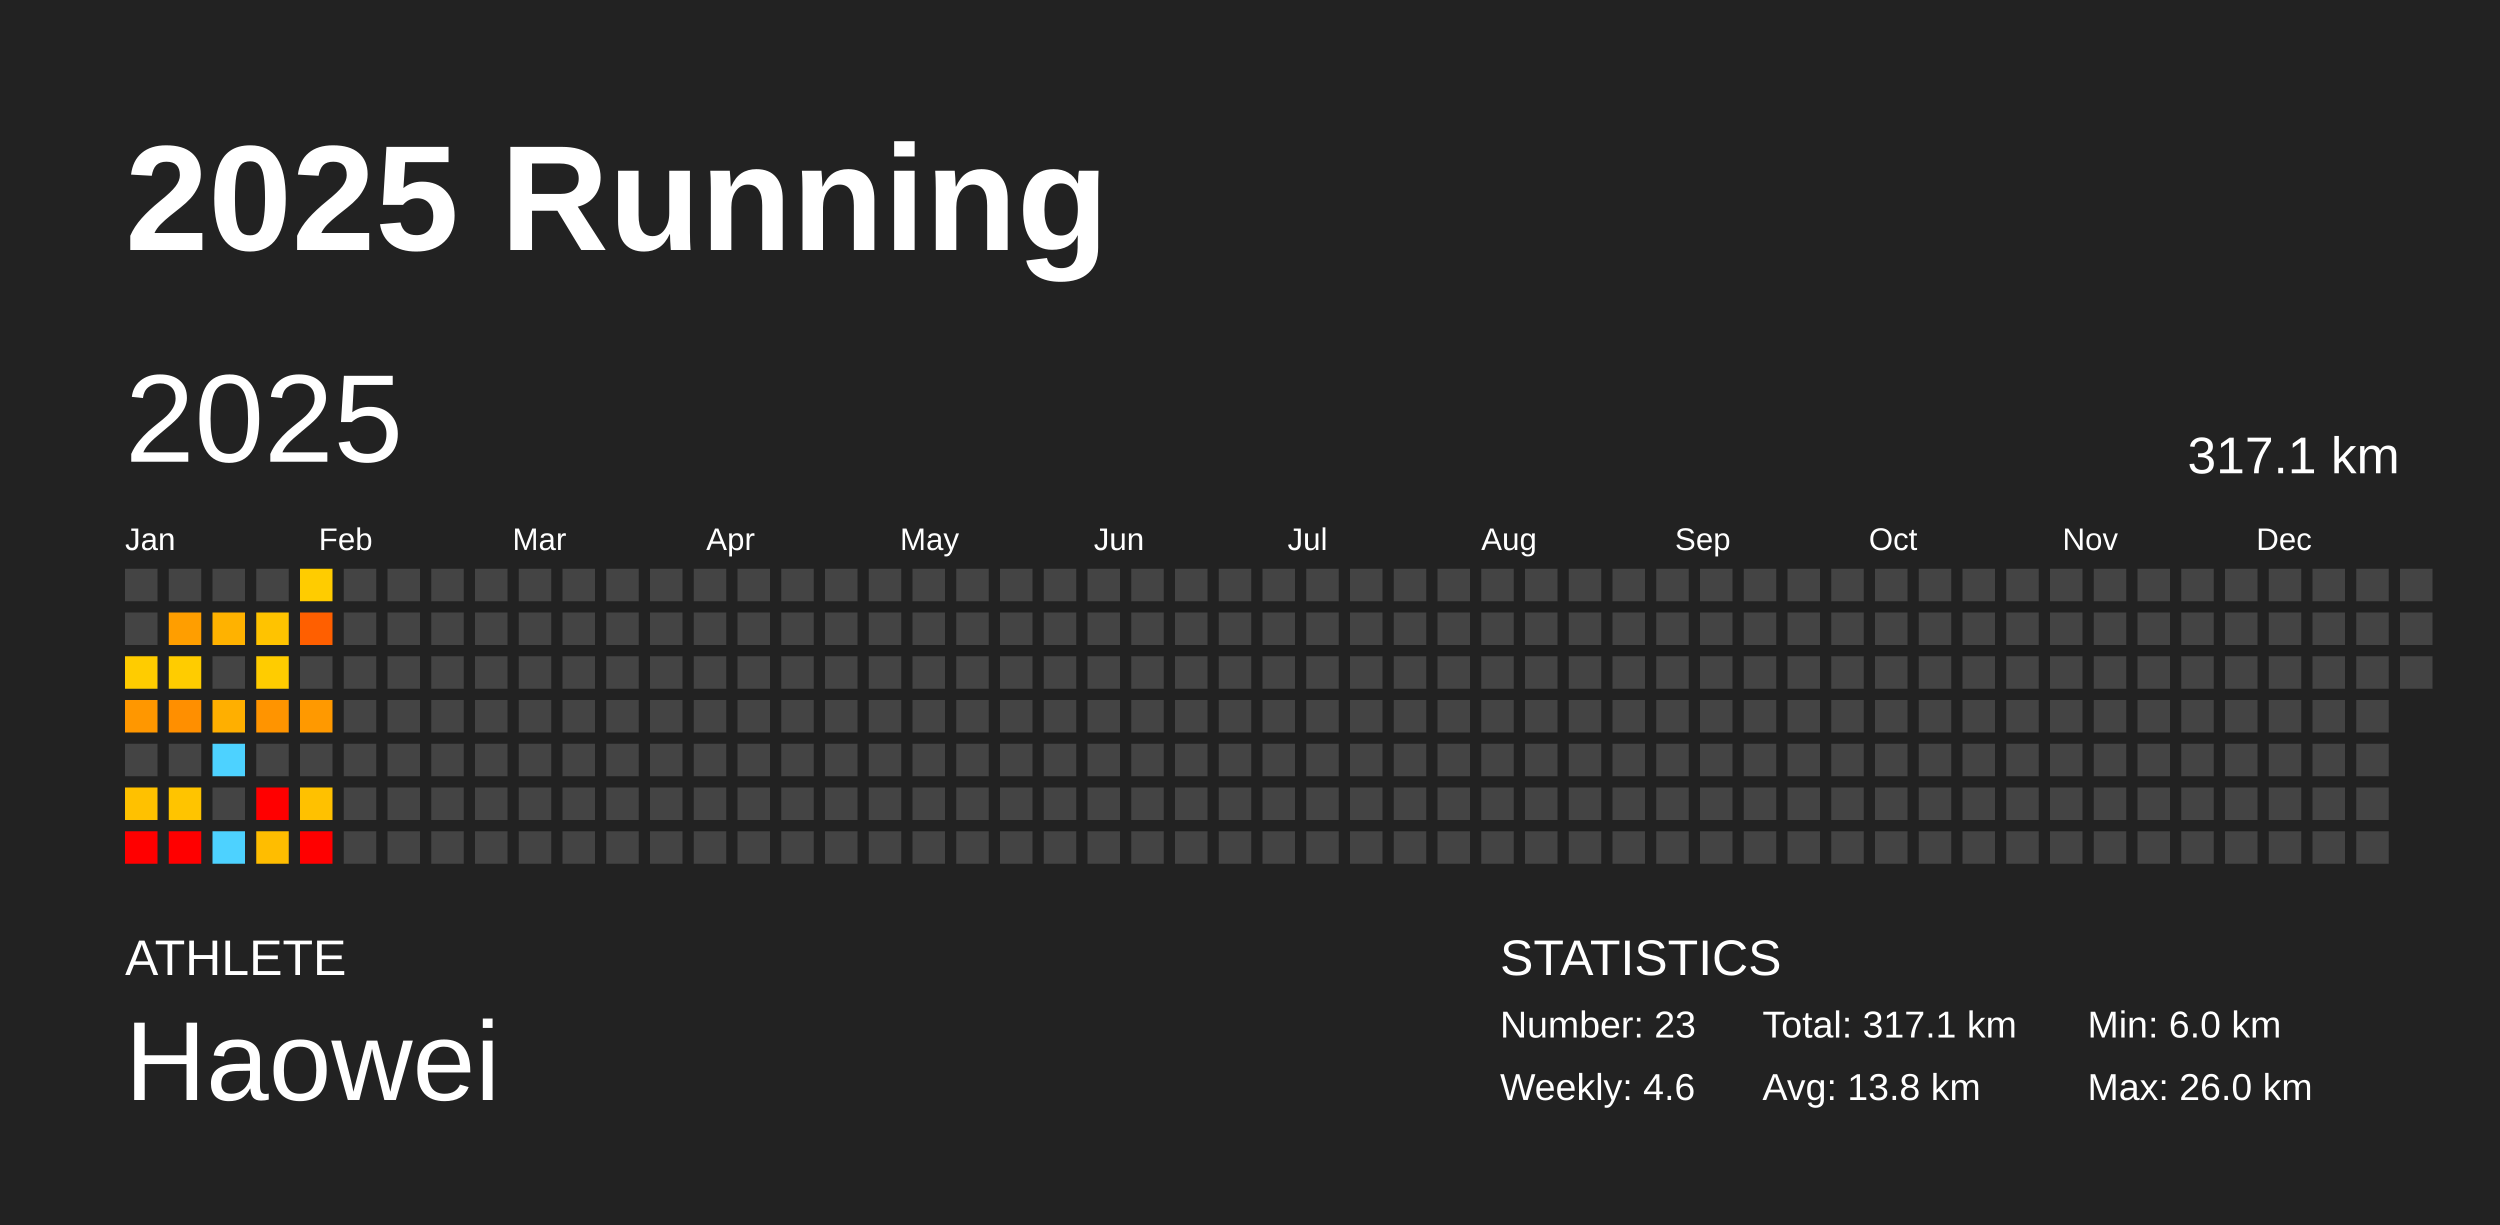
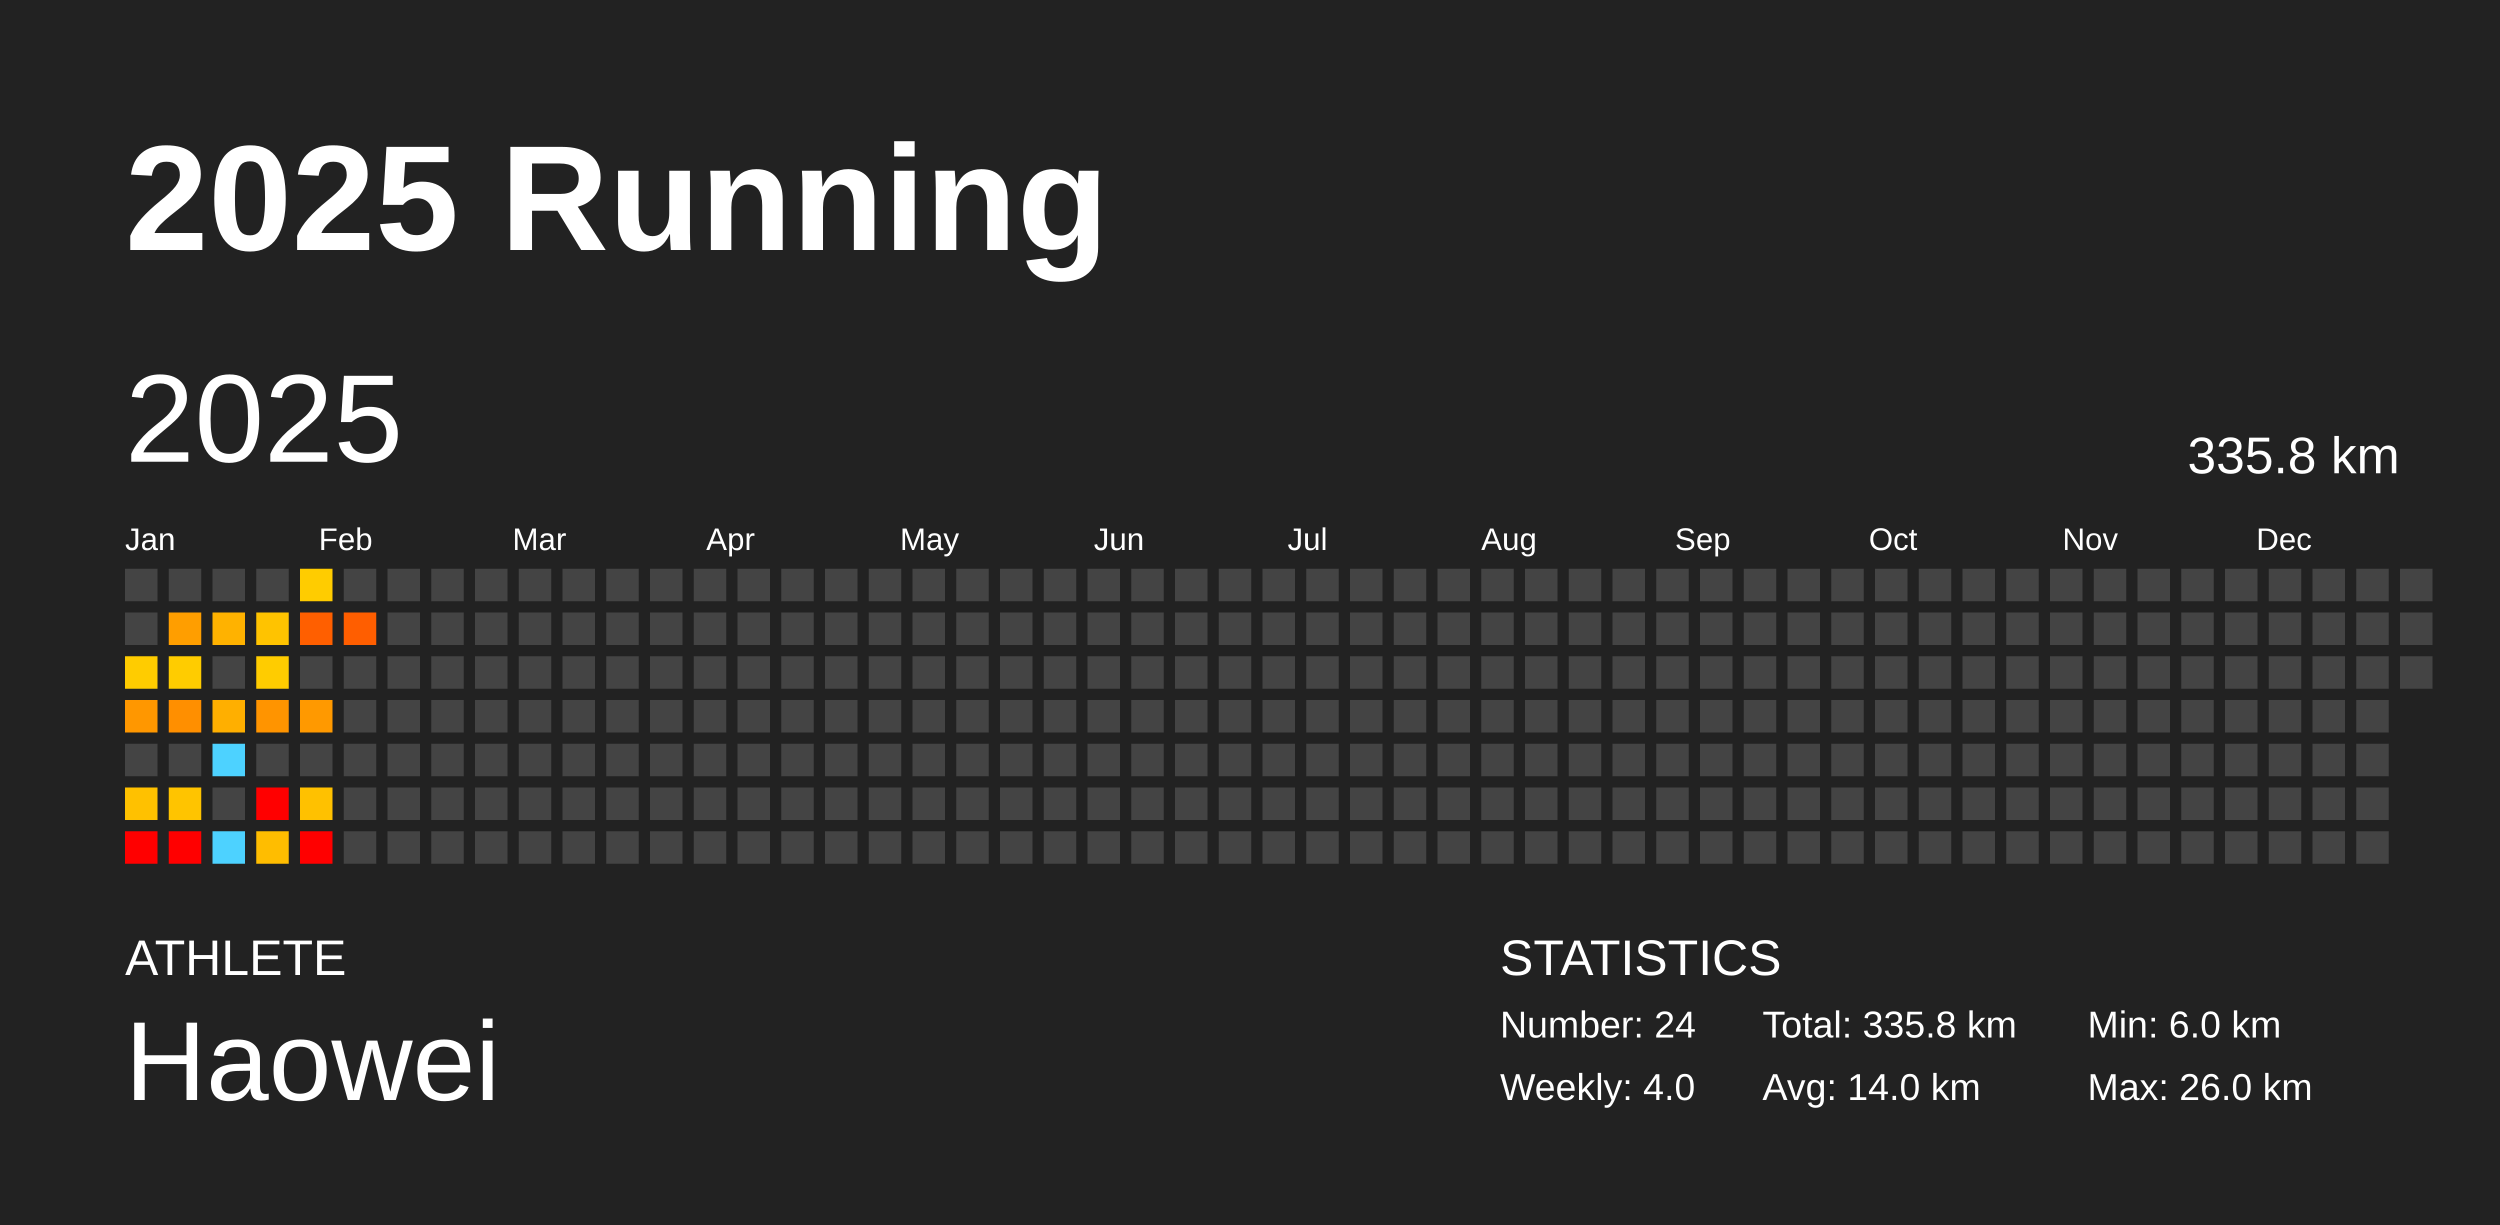
<svg xmlns="http://www.w3.org/2000/svg" baseProfile="full" height="98mm" version="1.1" viewBox="0,0,200,98" width="200mm">
  <defs />
  <rect fill="#222222" height="98" width="200" x="0" y="0" />
  <text fill="#FFFFFF" style="font-size:12px; font-family:Arial; font-weight:bold;" x="10" y="20">2025 Running</text>
  <text fill="#FFFFFF" style="font-size:4px; font-family:Arial" x="10" y="78">ATHLETE</text>
  <text fill="#FFFFFF" style="font-size:9px; font-family:Arial" x="10" y="88">Haowei</text>
  <text fill="#FFFFFF" style="font-size:4px; font-family:Arial" x="120" y="78">STATISTICS</text>
-   <text fill="#FFFFFF" style="font-size:3px; font-family:Arial" x="120" y="83">Number: 23</text>
-   <text fill="#FFFFFF" style="font-size:3px; font-family:Arial" x="120" y="88">Weekly: 4.6</text>
-   <text fill="#FFFFFF" style="font-size:3px; font-family:Arial" x="141" y="83">Total: 317.1 km</text>
-   <text fill="#FFFFFF" style="font-size:3px; font-family:Arial" x="141" y="88">Avg: 13.8 km</text>
+   <text fill="#FFFFFF" style="font-size:3px; font-family:Arial" x="120" y="83">Number: 24</text>
+   <text fill="#FFFFFF" style="font-size:3px; font-family:Arial" x="120" y="88">Weekly: 4.0</text>
+   <text fill="#FFFFFF" style="font-size:3px; font-family:Arial" x="141" y="83">Total: 335.8 km</text>
+   <text fill="#FFFFFF" style="font-size:3px; font-family:Arial" x="141" y="88">Avg: 14.0 km</text>
  <text fill="#FFFFFF" style="font-size:3px; font-family:Arial" x="167" y="83">Min: 6.0 km</text>
  <text fill="#FFFFFF" style="font-size:3px; font-family:Arial" x="167" y="88">Max: 26.0 km</text>
  <text dominant-baseline="hanging" fill="#FFFFFF" style="font-size:10.0px; font-family:Arial;" x="10" y="30">2025</text>
-   <text dominant-baseline="hanging" fill="#FFFFFF" style="font-size:4.125px; font-family:Arial;" x="175" y="35">317.1 km</text>
+   <text dominant-baseline="hanging" fill="#FFFFFF" style="font-size:4.125px; font-family:Arial;" x="175" y="35">335.8 km</text>
  <text fill="#FFFFFF" style="font-size:2.5px; font-family:Arial" x="10.0" y="44">Jan</text>
  <text fill="#FFFFFF" style="font-size:2.5px; font-family:Arial" x="25.5" y="44">Feb</text>
  <text fill="#FFFFFF" style="font-size:2.5px; font-family:Arial" x="41.0" y="44">Mar</text>
  <text fill="#FFFFFF" style="font-size:2.5px; font-family:Arial" x="56.5" y="44">Apr</text>
  <text fill="#FFFFFF" style="font-size:2.5px; font-family:Arial" x="72.0" y="44">May</text>
  <text fill="#FFFFFF" style="font-size:2.5px; font-family:Arial" x="87.5" y="44">Jun</text>
  <text fill="#FFFFFF" style="font-size:2.5px; font-family:Arial" x="103.0" y="44">Jul</text>
  <text fill="#FFFFFF" style="font-size:2.5px; font-family:Arial" x="118.5" y="44">Aug</text>
  <text fill="#FFFFFF" style="font-size:2.5px; font-family:Arial" x="134.0" y="44">Sep</text>
  <text fill="#FFFFFF" style="font-size:2.5px; font-family:Arial" x="149.5" y="44">Oct</text>
  <text fill="#FFFFFF" style="font-size:2.5px; font-family:Arial" x="165.0" y="44">Nov</text>
  <text fill="#FFFFFF" style="font-size:2.5px; font-family:Arial" x="180.5" y="44">Dec</text>
  <rect fill="#444444" height="2.6" width="2.6" x="10.0" y="45.5" />
  <rect fill="#444444" height="2.6" width="2.6" x="10.0" y="49.0" />
  <rect fill="#ffcc00" height="2.6" width="2.6" x="10.0" y="52.5" />
  <rect fill="#ff9700" height="2.6" width="2.6" x="10.0" y="56.0" />
  <rect fill="#444444" height="2.6" width="2.6" x="10.0" y="59.5" />
  <rect fill="#ffc100" height="2.6" width="2.6" x="10.0" y="63.0" />
  <rect fill="red" height="2.6" width="2.6" x="10.0" y="66.5" />
  <rect fill="#444444" height="2.6" width="2.6" x="13.5" y="45.5" />
  <rect fill="#ff9e00" height="2.6" width="2.6" x="13.5" y="49.0" />
  <rect fill="#ffcc00" height="2.6" width="2.6" x="13.5" y="52.5" />
  <rect fill="#ff8f00" height="2.6" width="2.6" x="13.5" y="56.0" />
  <rect fill="#444444" height="2.6" width="2.6" x="13.5" y="59.5" />
  <rect fill="#ffc400" height="2.6" width="2.6" x="13.5" y="63.0" />
  <rect fill="red" height="2.6" width="2.6" x="13.5" y="66.5" />
  <rect fill="#444444" height="2.6" width="2.6" x="17.0" y="45.5" />
  <rect fill="#ffb200" height="2.6" width="2.6" x="17.0" y="49.0" />
  <rect fill="#444444" height="2.6" width="2.6" x="17.0" y="52.5" />
  <rect fill="#ffaf00" height="2.6" width="2.6" x="17.0" y="56.0" />
  <rect fill="#4dd2ff" height="2.6" width="2.6" x="17.0" y="59.5" />
  <rect fill="#444444" height="2.6" width="2.6" x="17.0" y="63.0" />
  <rect fill="#4dd2ff" height="2.6" width="2.6" x="17.0" y="66.5" />
  <rect fill="#444444" height="2.6" width="2.6" x="20.5" y="45.5" />
  <rect fill="#ffc300" height="2.6" width="2.6" x="20.5" y="49.0" />
  <rect fill="#ffcc00" height="2.6" width="2.6" x="20.5" y="52.5" />
  <rect fill="#ff9400" height="2.6" width="2.6" x="20.5" y="56.0" />
  <rect fill="#444444" height="2.6" width="2.6" x="20.5" y="59.5" />
  <rect fill="red" height="2.6" width="2.6" x="20.5" y="63.0" />
  <rect fill="#ffbd00" height="2.6" width="2.6" x="20.5" y="66.5" />
  <rect fill="#ffcc00" height="2.6" width="2.6" x="24.0" y="45.5" />
  <rect fill="#ff5f00" height="2.6" width="2.6" x="24.0" y="49.0" />
  <rect fill="#444444" height="2.6" width="2.6" x="24.0" y="52.5" />
  <rect fill="#ff9900" height="2.6" width="2.6" x="24.0" y="56.0" />
  <rect fill="#444444" height="2.6" width="2.6" x="24.0" y="59.5" />
  <rect fill="#ffc100" height="2.6" width="2.6" x="24.0" y="63.0" />
  <rect fill="red" height="2.6" width="2.6" x="24.0" y="66.5" />
  <rect fill="#444444" height="2.6" width="2.6" x="27.5" y="45.5" />
-   <rect fill="#444444" height="2.6" width="2.6" x="27.5" y="49.0" />
+   <rect fill="#ff5e00" height="2.6" width="2.6" x="27.5" y="49.0" />
  <rect fill="#444444" height="2.6" width="2.6" x="27.5" y="52.5" />
  <rect fill="#444444" height="2.6" width="2.6" x="27.5" y="56.0" />
  <rect fill="#444444" height="2.6" width="2.6" x="27.5" y="59.5" />
  <rect fill="#444444" height="2.6" width="2.6" x="27.5" y="63.0" />
  <rect fill="#444444" height="2.6" width="2.6" x="27.5" y="66.5" />
  <rect fill="#444444" height="2.6" width="2.6" x="31.0" y="45.5" />
  <rect fill="#444444" height="2.6" width="2.6" x="31.0" y="49.0" />
  <rect fill="#444444" height="2.6" width="2.6" x="31.0" y="52.5" />
  <rect fill="#444444" height="2.6" width="2.6" x="31.0" y="56.0" />
  <rect fill="#444444" height="2.6" width="2.6" x="31.0" y="59.5" />
  <rect fill="#444444" height="2.6" width="2.6" x="31.0" y="63.0" />
  <rect fill="#444444" height="2.6" width="2.6" x="31.0" y="66.5" />
  <rect fill="#444444" height="2.6" width="2.6" x="34.5" y="45.5" />
  <rect fill="#444444" height="2.6" width="2.6" x="34.5" y="49.0" />
  <rect fill="#444444" height="2.6" width="2.6" x="34.5" y="52.5" />
  <rect fill="#444444" height="2.6" width="2.6" x="34.5" y="56.0" />
  <rect fill="#444444" height="2.6" width="2.6" x="34.5" y="59.5" />
  <rect fill="#444444" height="2.6" width="2.6" x="34.5" y="63.0" />
  <rect fill="#444444" height="2.6" width="2.6" x="34.5" y="66.5" />
  <rect fill="#444444" height="2.6" width="2.6" x="38.0" y="45.5" />
  <rect fill="#444444" height="2.6" width="2.6" x="38.0" y="49.0" />
  <rect fill="#444444" height="2.6" width="2.6" x="38.0" y="52.5" />
  <rect fill="#444444" height="2.6" width="2.6" x="38.0" y="56.0" />
  <rect fill="#444444" height="2.6" width="2.6" x="38.0" y="59.5" />
  <rect fill="#444444" height="2.6" width="2.6" x="38.0" y="63.0" />
  <rect fill="#444444" height="2.6" width="2.6" x="38.0" y="66.5" />
  <rect fill="#444444" height="2.6" width="2.6" x="41.5" y="45.5" />
  <rect fill="#444444" height="2.6" width="2.6" x="41.5" y="49.0" />
  <rect fill="#444444" height="2.6" width="2.6" x="41.5" y="52.5" />
  <rect fill="#444444" height="2.6" width="2.6" x="41.5" y="56.0" />
  <rect fill="#444444" height="2.6" width="2.6" x="41.5" y="59.5" />
  <rect fill="#444444" height="2.6" width="2.6" x="41.5" y="63.0" />
  <rect fill="#444444" height="2.6" width="2.6" x="41.5" y="66.5" />
  <rect fill="#444444" height="2.6" width="2.6" x="45.0" y="45.5" />
  <rect fill="#444444" height="2.6" width="2.6" x="45.0" y="49.0" />
  <rect fill="#444444" height="2.6" width="2.6" x="45.0" y="52.5" />
  <rect fill="#444444" height="2.6" width="2.6" x="45.0" y="56.0" />
  <rect fill="#444444" height="2.6" width="2.6" x="45.0" y="59.5" />
  <rect fill="#444444" height="2.6" width="2.6" x="45.0" y="63.0" />
  <rect fill="#444444" height="2.6" width="2.6" x="45.0" y="66.5" />
  <rect fill="#444444" height="2.6" width="2.6" x="48.5" y="45.5" />
  <rect fill="#444444" height="2.6" width="2.6" x="48.5" y="49.0" />
  <rect fill="#444444" height="2.6" width="2.6" x="48.5" y="52.5" />
  <rect fill="#444444" height="2.6" width="2.6" x="48.5" y="56.0" />
  <rect fill="#444444" height="2.6" width="2.6" x="48.5" y="59.5" />
  <rect fill="#444444" height="2.6" width="2.6" x="48.5" y="63.0" />
  <rect fill="#444444" height="2.6" width="2.6" x="48.5" y="66.5" />
  <rect fill="#444444" height="2.6" width="2.6" x="52.0" y="45.5" />
  <rect fill="#444444" height="2.6" width="2.6" x="52.0" y="49.0" />
  <rect fill="#444444" height="2.6" width="2.6" x="52.0" y="52.5" />
  <rect fill="#444444" height="2.6" width="2.6" x="52.0" y="56.0" />
  <rect fill="#444444" height="2.6" width="2.6" x="52.0" y="59.5" />
  <rect fill="#444444" height="2.6" width="2.6" x="52.0" y="63.0" />
  <rect fill="#444444" height="2.6" width="2.6" x="52.0" y="66.5" />
  <rect fill="#444444" height="2.6" width="2.6" x="55.5" y="45.5" />
  <rect fill="#444444" height="2.6" width="2.6" x="55.5" y="49.0" />
  <rect fill="#444444" height="2.6" width="2.6" x="55.5" y="52.5" />
  <rect fill="#444444" height="2.6" width="2.6" x="55.5" y="56.0" />
  <rect fill="#444444" height="2.6" width="2.6" x="55.5" y="59.5" />
  <rect fill="#444444" height="2.6" width="2.6" x="55.5" y="63.0" />
  <rect fill="#444444" height="2.6" width="2.6" x="55.5" y="66.5" />
  <rect fill="#444444" height="2.6" width="2.6" x="59.0" y="45.5" />
  <rect fill="#444444" height="2.6" width="2.6" x="59.0" y="49.0" />
  <rect fill="#444444" height="2.6" width="2.6" x="59.0" y="52.5" />
  <rect fill="#444444" height="2.6" width="2.6" x="59.0" y="56.0" />
  <rect fill="#444444" height="2.6" width="2.6" x="59.0" y="59.5" />
  <rect fill="#444444" height="2.6" width="2.6" x="59.0" y="63.0" />
  <rect fill="#444444" height="2.6" width="2.6" x="59.0" y="66.5" />
  <rect fill="#444444" height="2.6" width="2.6" x="62.5" y="45.5" />
  <rect fill="#444444" height="2.6" width="2.6" x="62.5" y="49.0" />
  <rect fill="#444444" height="2.6" width="2.6" x="62.5" y="52.5" />
  <rect fill="#444444" height="2.6" width="2.6" x="62.5" y="56.0" />
  <rect fill="#444444" height="2.6" width="2.6" x="62.5" y="59.5" />
  <rect fill="#444444" height="2.6" width="2.6" x="62.5" y="63.0" />
  <rect fill="#444444" height="2.6" width="2.6" x="62.5" y="66.5" />
  <rect fill="#444444" height="2.6" width="2.6" x="66.0" y="45.5" />
  <rect fill="#444444" height="2.6" width="2.6" x="66.0" y="49.0" />
  <rect fill="#444444" height="2.6" width="2.6" x="66.0" y="52.5" />
  <rect fill="#444444" height="2.6" width="2.6" x="66.0" y="56.0" />
  <rect fill="#444444" height="2.6" width="2.6" x="66.0" y="59.5" />
  <rect fill="#444444" height="2.6" width="2.6" x="66.0" y="63.0" />
  <rect fill="#444444" height="2.6" width="2.6" x="66.0" y="66.5" />
  <rect fill="#444444" height="2.6" width="2.6" x="69.5" y="45.5" />
  <rect fill="#444444" height="2.6" width="2.6" x="69.5" y="49.0" />
  <rect fill="#444444" height="2.6" width="2.6" x="69.5" y="52.5" />
  <rect fill="#444444" height="2.6" width="2.6" x="69.5" y="56.0" />
  <rect fill="#444444" height="2.6" width="2.6" x="69.5" y="59.5" />
  <rect fill="#444444" height="2.6" width="2.6" x="69.5" y="63.0" />
  <rect fill="#444444" height="2.6" width="2.6" x="69.5" y="66.5" />
  <rect fill="#444444" height="2.6" width="2.6" x="73.0" y="45.5" />
  <rect fill="#444444" height="2.6" width="2.6" x="73.0" y="49.0" />
  <rect fill="#444444" height="2.6" width="2.6" x="73.0" y="52.5" />
  <rect fill="#444444" height="2.6" width="2.6" x="73.0" y="56.0" />
  <rect fill="#444444" height="2.6" width="2.6" x="73.0" y="59.5" />
  <rect fill="#444444" height="2.6" width="2.6" x="73.0" y="63.0" />
  <rect fill="#444444" height="2.6" width="2.6" x="73.0" y="66.5" />
  <rect fill="#444444" height="2.6" width="2.6" x="76.5" y="45.5" />
  <rect fill="#444444" height="2.6" width="2.6" x="76.5" y="49.0" />
  <rect fill="#444444" height="2.6" width="2.6" x="76.5" y="52.5" />
  <rect fill="#444444" height="2.6" width="2.6" x="76.5" y="56.0" />
  <rect fill="#444444" height="2.6" width="2.6" x="76.5" y="59.5" />
  <rect fill="#444444" height="2.6" width="2.6" x="76.5" y="63.0" />
  <rect fill="#444444" height="2.6" width="2.6" x="76.5" y="66.5" />
  <rect fill="#444444" height="2.6" width="2.6" x="80.0" y="45.5" />
  <rect fill="#444444" height="2.6" width="2.6" x="80.0" y="49.0" />
  <rect fill="#444444" height="2.6" width="2.6" x="80.0" y="52.5" />
  <rect fill="#444444" height="2.6" width="2.6" x="80.0" y="56.0" />
  <rect fill="#444444" height="2.6" width="2.6" x="80.0" y="59.5" />
  <rect fill="#444444" height="2.6" width="2.6" x="80.0" y="63.0" />
  <rect fill="#444444" height="2.6" width="2.6" x="80.0" y="66.5" />
  <rect fill="#444444" height="2.6" width="2.6" x="83.5" y="45.5" />
  <rect fill="#444444" height="2.6" width="2.6" x="83.5" y="49.0" />
  <rect fill="#444444" height="2.6" width="2.6" x="83.5" y="52.5" />
  <rect fill="#444444" height="2.6" width="2.6" x="83.5" y="56.0" />
  <rect fill="#444444" height="2.6" width="2.6" x="83.5" y="59.5" />
  <rect fill="#444444" height="2.6" width="2.6" x="83.5" y="63.0" />
  <rect fill="#444444" height="2.6" width="2.6" x="83.5" y="66.5" />
  <rect fill="#444444" height="2.6" width="2.6" x="87.0" y="45.5" />
  <rect fill="#444444" height="2.6" width="2.6" x="87.0" y="49.0" />
  <rect fill="#444444" height="2.6" width="2.6" x="87.0" y="52.5" />
  <rect fill="#444444" height="2.6" width="2.6" x="87.0" y="56.0" />
  <rect fill="#444444" height="2.6" width="2.6" x="87.0" y="59.5" />
  <rect fill="#444444" height="2.6" width="2.6" x="87.0" y="63.0" />
  <rect fill="#444444" height="2.6" width="2.6" x="87.0" y="66.5" />
  <rect fill="#444444" height="2.6" width="2.6" x="90.5" y="45.5" />
  <rect fill="#444444" height="2.6" width="2.6" x="90.5" y="49.0" />
  <rect fill="#444444" height="2.6" width="2.6" x="90.5" y="52.5" />
  <rect fill="#444444" height="2.6" width="2.6" x="90.5" y="56.0" />
  <rect fill="#444444" height="2.6" width="2.6" x="90.5" y="59.5" />
  <rect fill="#444444" height="2.6" width="2.6" x="90.5" y="63.0" />
  <rect fill="#444444" height="2.6" width="2.6" x="90.5" y="66.5" />
  <rect fill="#444444" height="2.6" width="2.6" x="94.0" y="45.5" />
  <rect fill="#444444" height="2.6" width="2.6" x="94.0" y="49.0" />
  <rect fill="#444444" height="2.6" width="2.6" x="94.0" y="52.5" />
  <rect fill="#444444" height="2.6" width="2.6" x="94.0" y="56.0" />
  <rect fill="#444444" height="2.6" width="2.6" x="94.0" y="59.5" />
  <rect fill="#444444" height="2.6" width="2.6" x="94.0" y="63.0" />
  <rect fill="#444444" height="2.6" width="2.6" x="94.0" y="66.5" />
  <rect fill="#444444" height="2.6" width="2.6" x="97.5" y="45.5" />
  <rect fill="#444444" height="2.6" width="2.6" x="97.5" y="49.0" />
  <rect fill="#444444" height="2.6" width="2.6" x="97.5" y="52.5" />
  <rect fill="#444444" height="2.6" width="2.6" x="97.5" y="56.0" />
  <rect fill="#444444" height="2.6" width="2.6" x="97.5" y="59.5" />
  <rect fill="#444444" height="2.6" width="2.6" x="97.5" y="63.0" />
  <rect fill="#444444" height="2.6" width="2.6" x="97.5" y="66.5" />
  <rect fill="#444444" height="2.6" width="2.6" x="101.0" y="45.5" />
  <rect fill="#444444" height="2.6" width="2.6" x="101.0" y="49.0" />
  <rect fill="#444444" height="2.6" width="2.6" x="101.0" y="52.5" />
  <rect fill="#444444" height="2.6" width="2.6" x="101.0" y="56.0" />
  <rect fill="#444444" height="2.6" width="2.6" x="101.0" y="59.5" />
  <rect fill="#444444" height="2.6" width="2.6" x="101.0" y="63.0" />
  <rect fill="#444444" height="2.6" width="2.6" x="101.0" y="66.5" />
  <rect fill="#444444" height="2.6" width="2.6" x="104.5" y="45.5" />
  <rect fill="#444444" height="2.6" width="2.6" x="104.5" y="49.0" />
  <rect fill="#444444" height="2.6" width="2.6" x="104.5" y="52.5" />
  <rect fill="#444444" height="2.6" width="2.6" x="104.5" y="56.0" />
  <rect fill="#444444" height="2.6" width="2.6" x="104.5" y="59.5" />
  <rect fill="#444444" height="2.6" width="2.6" x="104.5" y="63.0" />
  <rect fill="#444444" height="2.6" width="2.6" x="104.5" y="66.5" />
  <rect fill="#444444" height="2.6" width="2.6" x="108.0" y="45.5" />
  <rect fill="#444444" height="2.6" width="2.6" x="108.0" y="49.0" />
  <rect fill="#444444" height="2.6" width="2.6" x="108.0" y="52.5" />
  <rect fill="#444444" height="2.6" width="2.6" x="108.0" y="56.0" />
  <rect fill="#444444" height="2.6" width="2.6" x="108.0" y="59.5" />
  <rect fill="#444444" height="2.6" width="2.6" x="108.0" y="63.0" />
  <rect fill="#444444" height="2.6" width="2.6" x="108.0" y="66.5" />
  <rect fill="#444444" height="2.6" width="2.6" x="111.5" y="45.5" />
  <rect fill="#444444" height="2.6" width="2.6" x="111.5" y="49.0" />
  <rect fill="#444444" height="2.6" width="2.6" x="111.5" y="52.5" />
  <rect fill="#444444" height="2.6" width="2.6" x="111.5" y="56.0" />
  <rect fill="#444444" height="2.6" width="2.6" x="111.5" y="59.5" />
  <rect fill="#444444" height="2.6" width="2.6" x="111.5" y="63.0" />
  <rect fill="#444444" height="2.6" width="2.6" x="111.5" y="66.5" />
  <rect fill="#444444" height="2.6" width="2.6" x="115.0" y="45.5" />
  <rect fill="#444444" height="2.6" width="2.6" x="115.0" y="49.0" />
  <rect fill="#444444" height="2.6" width="2.6" x="115.0" y="52.5" />
  <rect fill="#444444" height="2.6" width="2.6" x="115.0" y="56.0" />
  <rect fill="#444444" height="2.6" width="2.6" x="115.0" y="59.5" />
  <rect fill="#444444" height="2.6" width="2.6" x="115.0" y="63.0" />
  <rect fill="#444444" height="2.6" width="2.6" x="115.0" y="66.5" />
  <rect fill="#444444" height="2.6" width="2.6" x="118.5" y="45.5" />
  <rect fill="#444444" height="2.6" width="2.6" x="118.5" y="49.0" />
  <rect fill="#444444" height="2.6" width="2.6" x="118.5" y="52.5" />
  <rect fill="#444444" height="2.6" width="2.6" x="118.5" y="56.0" />
  <rect fill="#444444" height="2.6" width="2.6" x="118.5" y="59.5" />
  <rect fill="#444444" height="2.6" width="2.6" x="118.5" y="63.0" />
  <rect fill="#444444" height="2.6" width="2.6" x="118.5" y="66.5" />
  <rect fill="#444444" height="2.6" width="2.6" x="122.0" y="45.5" />
  <rect fill="#444444" height="2.6" width="2.6" x="122.0" y="49.0" />
  <rect fill="#444444" height="2.6" width="2.6" x="122.0" y="52.5" />
  <rect fill="#444444" height="2.6" width="2.6" x="122.0" y="56.0" />
  <rect fill="#444444" height="2.6" width="2.6" x="122.0" y="59.5" />
  <rect fill="#444444" height="2.6" width="2.6" x="122.0" y="63.0" />
  <rect fill="#444444" height="2.6" width="2.6" x="122.0" y="66.5" />
  <rect fill="#444444" height="2.6" width="2.6" x="125.5" y="45.5" />
  <rect fill="#444444" height="2.6" width="2.6" x="125.5" y="49.0" />
  <rect fill="#444444" height="2.6" width="2.6" x="125.5" y="52.5" />
  <rect fill="#444444" height="2.6" width="2.6" x="125.5" y="56.0" />
  <rect fill="#444444" height="2.6" width="2.6" x="125.5" y="59.5" />
  <rect fill="#444444" height="2.6" width="2.6" x="125.5" y="63.0" />
  <rect fill="#444444" height="2.6" width="2.6" x="125.5" y="66.5" />
  <rect fill="#444444" height="2.6" width="2.6" x="129.0" y="45.5" />
  <rect fill="#444444" height="2.6" width="2.6" x="129.0" y="49.0" />
  <rect fill="#444444" height="2.6" width="2.6" x="129.0" y="52.5" />
  <rect fill="#444444" height="2.6" width="2.6" x="129.0" y="56.0" />
  <rect fill="#444444" height="2.6" width="2.6" x="129.0" y="59.5" />
  <rect fill="#444444" height="2.6" width="2.6" x="129.0" y="63.0" />
  <rect fill="#444444" height="2.6" width="2.6" x="129.0" y="66.5" />
  <rect fill="#444444" height="2.6" width="2.6" x="132.5" y="45.5" />
  <rect fill="#444444" height="2.6" width="2.6" x="132.5" y="49.0" />
  <rect fill="#444444" height="2.6" width="2.6" x="132.5" y="52.5" />
  <rect fill="#444444" height="2.6" width="2.6" x="132.5" y="56.0" />
  <rect fill="#444444" height="2.6" width="2.6" x="132.5" y="59.5" />
  <rect fill="#444444" height="2.6" width="2.6" x="132.5" y="63.0" />
  <rect fill="#444444" height="2.6" width="2.6" x="132.5" y="66.5" />
  <rect fill="#444444" height="2.6" width="2.6" x="136.0" y="45.5" />
  <rect fill="#444444" height="2.6" width="2.6" x="136.0" y="49.0" />
  <rect fill="#444444" height="2.6" width="2.6" x="136.0" y="52.5" />
  <rect fill="#444444" height="2.6" width="2.6" x="136.0" y="56.0" />
  <rect fill="#444444" height="2.6" width="2.6" x="136.0" y="59.5" />
  <rect fill="#444444" height="2.6" width="2.6" x="136.0" y="63.0" />
  <rect fill="#444444" height="2.6" width="2.6" x="136.0" y="66.5" />
  <rect fill="#444444" height="2.6" width="2.6" x="139.5" y="45.5" />
  <rect fill="#444444" height="2.6" width="2.6" x="139.5" y="49.0" />
  <rect fill="#444444" height="2.6" width="2.6" x="139.5" y="52.5" />
  <rect fill="#444444" height="2.6" width="2.6" x="139.5" y="56.0" />
  <rect fill="#444444" height="2.6" width="2.6" x="139.5" y="59.5" />
  <rect fill="#444444" height="2.6" width="2.6" x="139.5" y="63.0" />
  <rect fill="#444444" height="2.6" width="2.6" x="139.5" y="66.5" />
  <rect fill="#444444" height="2.6" width="2.6" x="143.0" y="45.5" />
  <rect fill="#444444" height="2.6" width="2.6" x="143.0" y="49.0" />
  <rect fill="#444444" height="2.6" width="2.6" x="143.0" y="52.5" />
  <rect fill="#444444" height="2.6" width="2.6" x="143.0" y="56.0" />
  <rect fill="#444444" height="2.6" width="2.6" x="143.0" y="59.5" />
  <rect fill="#444444" height="2.6" width="2.6" x="143.0" y="63.0" />
  <rect fill="#444444" height="2.6" width="2.6" x="143.0" y="66.5" />
  <rect fill="#444444" height="2.6" width="2.6" x="146.5" y="45.5" />
  <rect fill="#444444" height="2.6" width="2.6" x="146.5" y="49.0" />
  <rect fill="#444444" height="2.6" width="2.6" x="146.5" y="52.5" />
  <rect fill="#444444" height="2.6" width="2.6" x="146.5" y="56.0" />
  <rect fill="#444444" height="2.6" width="2.6" x="146.5" y="59.5" />
  <rect fill="#444444" height="2.6" width="2.6" x="146.5" y="63.0" />
  <rect fill="#444444" height="2.6" width="2.6" x="146.5" y="66.5" />
  <rect fill="#444444" height="2.6" width="2.6" x="150.0" y="45.5" />
  <rect fill="#444444" height="2.6" width="2.6" x="150.0" y="49.0" />
  <rect fill="#444444" height="2.6" width="2.6" x="150.0" y="52.5" />
  <rect fill="#444444" height="2.6" width="2.6" x="150.0" y="56.0" />
  <rect fill="#444444" height="2.6" width="2.6" x="150.0" y="59.5" />
  <rect fill="#444444" height="2.6" width="2.6" x="150.0" y="63.0" />
  <rect fill="#444444" height="2.6" width="2.6" x="150.0" y="66.5" />
  <rect fill="#444444" height="2.6" width="2.6" x="153.5" y="45.5" />
  <rect fill="#444444" height="2.6" width="2.6" x="153.5" y="49.0" />
  <rect fill="#444444" height="2.6" width="2.6" x="153.5" y="52.5" />
  <rect fill="#444444" height="2.6" width="2.6" x="153.5" y="56.0" />
  <rect fill="#444444" height="2.6" width="2.6" x="153.5" y="59.5" />
  <rect fill="#444444" height="2.6" width="2.6" x="153.5" y="63.0" />
  <rect fill="#444444" height="2.6" width="2.6" x="153.5" y="66.5" />
  <rect fill="#444444" height="2.6" width="2.6" x="157.0" y="45.5" />
  <rect fill="#444444" height="2.6" width="2.6" x="157.0" y="49.0" />
  <rect fill="#444444" height="2.6" width="2.6" x="157.0" y="52.5" />
  <rect fill="#444444" height="2.6" width="2.6" x="157.0" y="56.0" />
  <rect fill="#444444" height="2.6" width="2.6" x="157.0" y="59.5" />
  <rect fill="#444444" height="2.6" width="2.6" x="157.0" y="63.0" />
  <rect fill="#444444" height="2.6" width="2.6" x="157.0" y="66.5" />
  <rect fill="#444444" height="2.6" width="2.6" x="160.5" y="45.5" />
  <rect fill="#444444" height="2.6" width="2.6" x="160.5" y="49.0" />
  <rect fill="#444444" height="2.6" width="2.6" x="160.5" y="52.5" />
  <rect fill="#444444" height="2.6" width="2.6" x="160.5" y="56.0" />
  <rect fill="#444444" height="2.6" width="2.6" x="160.5" y="59.5" />
  <rect fill="#444444" height="2.6" width="2.6" x="160.5" y="63.0" />
  <rect fill="#444444" height="2.6" width="2.6" x="160.5" y="66.5" />
  <rect fill="#444444" height="2.6" width="2.6" x="164.0" y="45.5" />
  <rect fill="#444444" height="2.6" width="2.6" x="164.0" y="49.0" />
  <rect fill="#444444" height="2.6" width="2.6" x="164.0" y="52.5" />
  <rect fill="#444444" height="2.6" width="2.6" x="164.0" y="56.0" />
  <rect fill="#444444" height="2.6" width="2.6" x="164.0" y="59.5" />
  <rect fill="#444444" height="2.6" width="2.6" x="164.0" y="63.0" />
  <rect fill="#444444" height="2.6" width="2.6" x="164.0" y="66.5" />
  <rect fill="#444444" height="2.6" width="2.6" x="167.5" y="45.5" />
  <rect fill="#444444" height="2.6" width="2.6" x="167.5" y="49.0" />
  <rect fill="#444444" height="2.6" width="2.6" x="167.5" y="52.5" />
  <rect fill="#444444" height="2.6" width="2.6" x="167.5" y="56.0" />
  <rect fill="#444444" height="2.6" width="2.6" x="167.5" y="59.5" />
  <rect fill="#444444" height="2.6" width="2.6" x="167.5" y="63.0" />
  <rect fill="#444444" height="2.6" width="2.6" x="167.5" y="66.5" />
  <rect fill="#444444" height="2.6" width="2.6" x="171.0" y="45.5" />
  <rect fill="#444444" height="2.6" width="2.6" x="171.0" y="49.0" />
  <rect fill="#444444" height="2.6" width="2.6" x="171.0" y="52.5" />
  <rect fill="#444444" height="2.6" width="2.6" x="171.0" y="56.0" />
  <rect fill="#444444" height="2.6" width="2.6" x="171.0" y="59.5" />
  <rect fill="#444444" height="2.6" width="2.6" x="171.0" y="63.0" />
  <rect fill="#444444" height="2.6" width="2.6" x="171.0" y="66.5" />
  <rect fill="#444444" height="2.6" width="2.6" x="174.5" y="45.5" />
  <rect fill="#444444" height="2.6" width="2.6" x="174.5" y="49.0" />
  <rect fill="#444444" height="2.6" width="2.6" x="174.5" y="52.5" />
  <rect fill="#444444" height="2.6" width="2.6" x="174.5" y="56.0" />
  <rect fill="#444444" height="2.6" width="2.6" x="174.5" y="59.5" />
  <rect fill="#444444" height="2.6" width="2.6" x="174.5" y="63.0" />
  <rect fill="#444444" height="2.6" width="2.6" x="174.5" y="66.5" />
  <rect fill="#444444" height="2.6" width="2.6" x="178.0" y="45.5" />
  <rect fill="#444444" height="2.6" width="2.6" x="178.0" y="49.0" />
  <rect fill="#444444" height="2.6" width="2.6" x="178.0" y="52.5" />
  <rect fill="#444444" height="2.6" width="2.6" x="178.0" y="56.0" />
  <rect fill="#444444" height="2.6" width="2.6" x="178.0" y="59.5" />
  <rect fill="#444444" height="2.6" width="2.6" x="178.0" y="63.0" />
  <rect fill="#444444" height="2.6" width="2.6" x="178.0" y="66.5" />
  <rect fill="#444444" height="2.6" width="2.6" x="181.5" y="45.5" />
  <rect fill="#444444" height="2.6" width="2.6" x="181.5" y="49.0" />
  <rect fill="#444444" height="2.6" width="2.6" x="181.5" y="52.5" />
  <rect fill="#444444" height="2.6" width="2.6" x="181.5" y="56.0" />
  <rect fill="#444444" height="2.6" width="2.6" x="181.5" y="59.5" />
  <rect fill="#444444" height="2.6" width="2.6" x="181.5" y="63.0" />
  <rect fill="#444444" height="2.6" width="2.6" x="181.5" y="66.5" />
  <rect fill="#444444" height="2.6" width="2.6" x="185.0" y="45.5" />
  <rect fill="#444444" height="2.6" width="2.6" x="185.0" y="49.0" />
  <rect fill="#444444" height="2.6" width="2.6" x="185.0" y="52.5" />
  <rect fill="#444444" height="2.6" width="2.6" x="185.0" y="56.0" />
  <rect fill="#444444" height="2.6" width="2.6" x="185.0" y="59.5" />
  <rect fill="#444444" height="2.6" width="2.6" x="185.0" y="63.0" />
  <rect fill="#444444" height="2.6" width="2.6" x="185.0" y="66.5" />
  <rect fill="#444444" height="2.6" width="2.6" x="188.5" y="45.5" />
  <rect fill="#444444" height="2.6" width="2.6" x="188.5" y="49.0" />
  <rect fill="#444444" height="2.6" width="2.6" x="188.5" y="52.5" />
  <rect fill="#444444" height="2.6" width="2.6" x="188.5" y="56.0" />
  <rect fill="#444444" height="2.6" width="2.6" x="188.5" y="59.5" />
  <rect fill="#444444" height="2.6" width="2.6" x="188.5" y="63.0" />
  <rect fill="#444444" height="2.6" width="2.6" x="188.5" y="66.5" />
  <rect fill="#444444" height="2.6" width="2.6" x="192.0" y="45.5" />
  <rect fill="#444444" height="2.6" width="2.6" x="192.0" y="49.0" />
  <rect fill="#444444" height="2.6" width="2.6" x="192.0" y="52.5" />
</svg>
